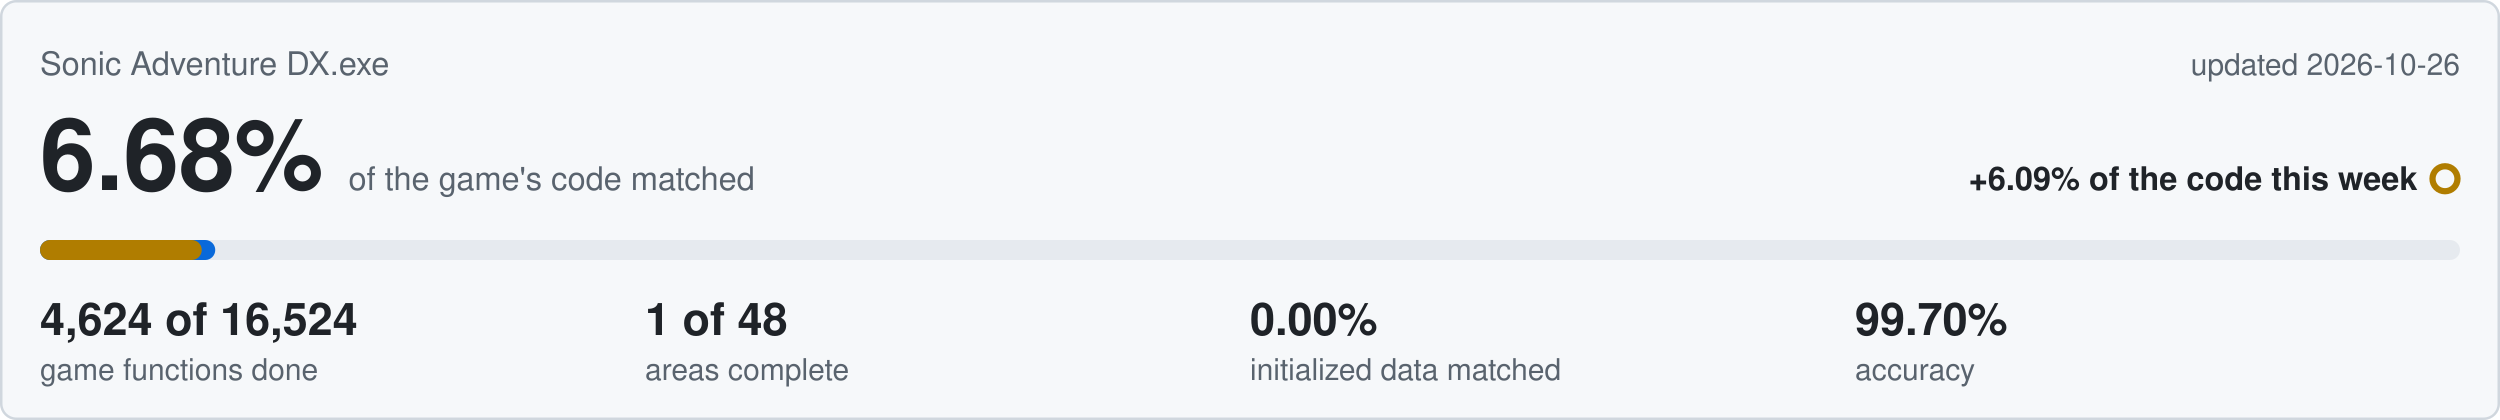
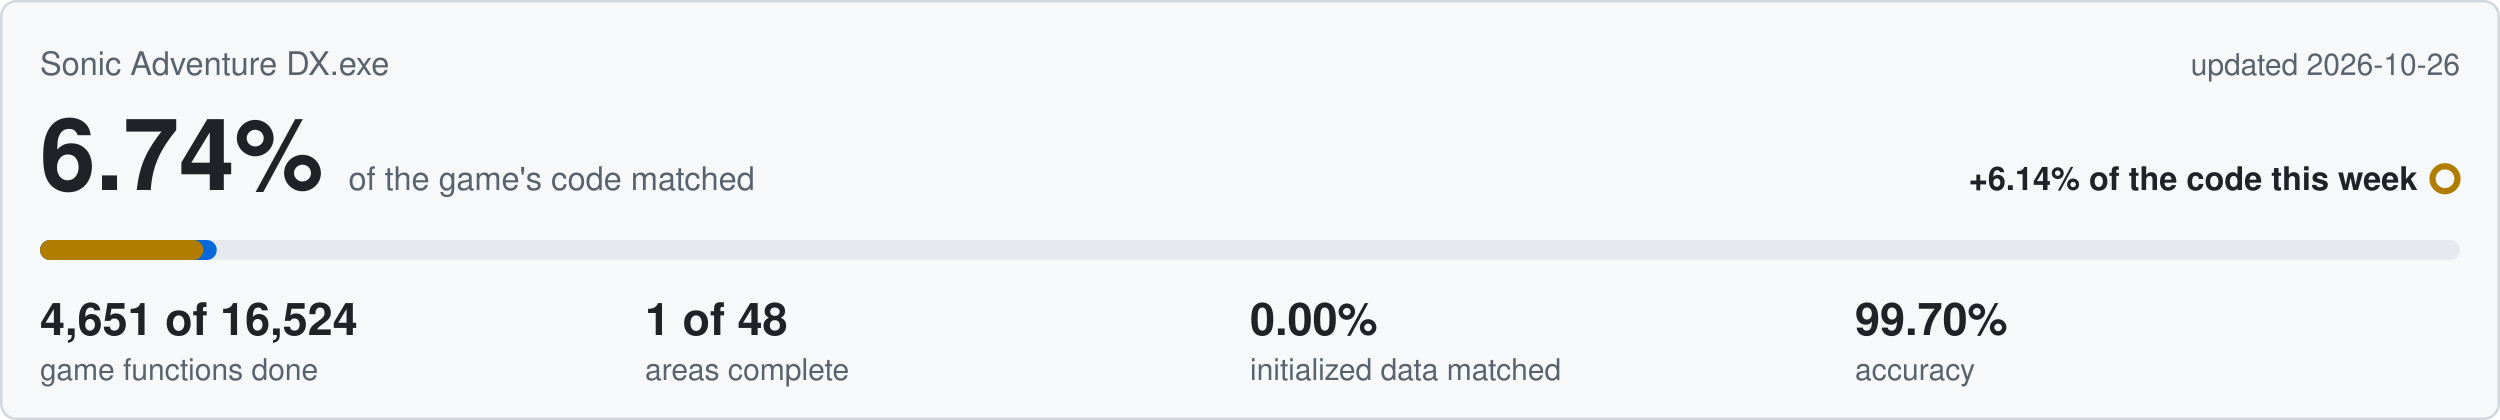
<svg xmlns="http://www.w3.org/2000/svg" viewBox="0 0 1000 168" width="1000" height="168">
  <rect x="0.5" y="0.5" width="999" height="167" rx="6" fill="#f6f8fa" stroke="#d0d7de" />
  <text x="16" y="30" font-family="Segoe UI,Helvetica,Arial,sans-serif" font-size="13" fill="#59636e">Sonic Adventure DX.exe</text>
  <text x="984" y="30" text-anchor="end" font-family="Segoe UI,Helvetica,Arial,sans-serif" font-size="12" fill="#59636e">updated 2026-10-26</text>
-   <text x="16" y="76" font-family="Segoe UI,Helvetica,Arial,sans-serif" font-size="40" font-weight="600" fill="#1f2328">6.68%<tspan dx="10" font-size="13" font-weight="400" fill="#59636e">of the game's code matched</tspan>
+   <text x="16" y="76" font-family="Segoe UI,Helvetica,Arial,sans-serif" font-size="40" font-weight="600" fill="#1f2328">6.74%<tspan dx="10" font-size="13" font-weight="400" fill="#59636e">of the game's code matched</tspan>
  </text>
-   <text x="967" y="76" text-anchor="end" font-family="Segoe UI,Helvetica,Arial,sans-serif" font-size="13" font-weight="600" fill="#1f2328">+6.09% of the code this week</text>
+   <text x="967" y="76" text-anchor="end" font-family="Segoe UI,Helvetica,Arial,sans-serif" font-size="13" font-weight="600" fill="#1f2328">+6.14% of the code this week</text>
  <circle cx="978" cy="71.5" r="5" fill="none" stroke="#b07d00" stroke-width="2.5" />
  <rect x="16" y="96" width="968" height="8" rx="4" fill="#e6eaef" />
-   <rect x="16" y="96" width="70.1" height="8" rx="4" fill="#0969da" />
-   <rect x="16" y="96" width="64.7" height="8" rx="4" fill="#b07d00" />
-   <text x="16" y="134" font-family="Segoe UI,Helvetica,Arial,sans-serif" font-size="18" font-weight="600" fill="#1f2328">4,624 of 16,524</text>
+   <rect x="16" y="96" width="70.7" height="8" rx="4" fill="#0969da" />
+   <rect x="16" y="96" width="65.3" height="8" rx="4" fill="#b07d00" />
+   <text x="16" y="134" font-family="Segoe UI,Helvetica,Arial,sans-serif" font-size="18" font-weight="600" fill="#1f2328">4,651 of 16,524</text>
  <text x="16" y="152" font-family="Segoe UI,Helvetica,Arial,sans-serif" font-size="12" fill="#59636e">game functions done</text>
  <text x="258" y="134" font-family="Segoe UI,Helvetica,Arial,sans-serif" font-size="18" font-weight="600" fill="#1f2328">1 of 48</text>
  <text x="258" y="152" font-family="Segoe UI,Helvetica,Arial,sans-serif" font-size="12" fill="#59636e">areas complete</text>
  <text x="500" y="134" font-family="Segoe UI,Helvetica,Arial,sans-serif" font-size="18" font-weight="600" fill="#1f2328">0.00%</text>
  <text x="500" y="152" font-family="Segoe UI,Helvetica,Arial,sans-serif" font-size="12" fill="#59636e">initialized data matched</text>
  <text x="742" y="134" font-family="Segoe UI,Helvetica,Arial,sans-serif" font-size="18" font-weight="600" fill="#1f2328">99.70%</text>
  <text x="742" y="152" font-family="Segoe UI,Helvetica,Arial,sans-serif" font-size="12" fill="#59636e">accuracy</text>
</svg>
